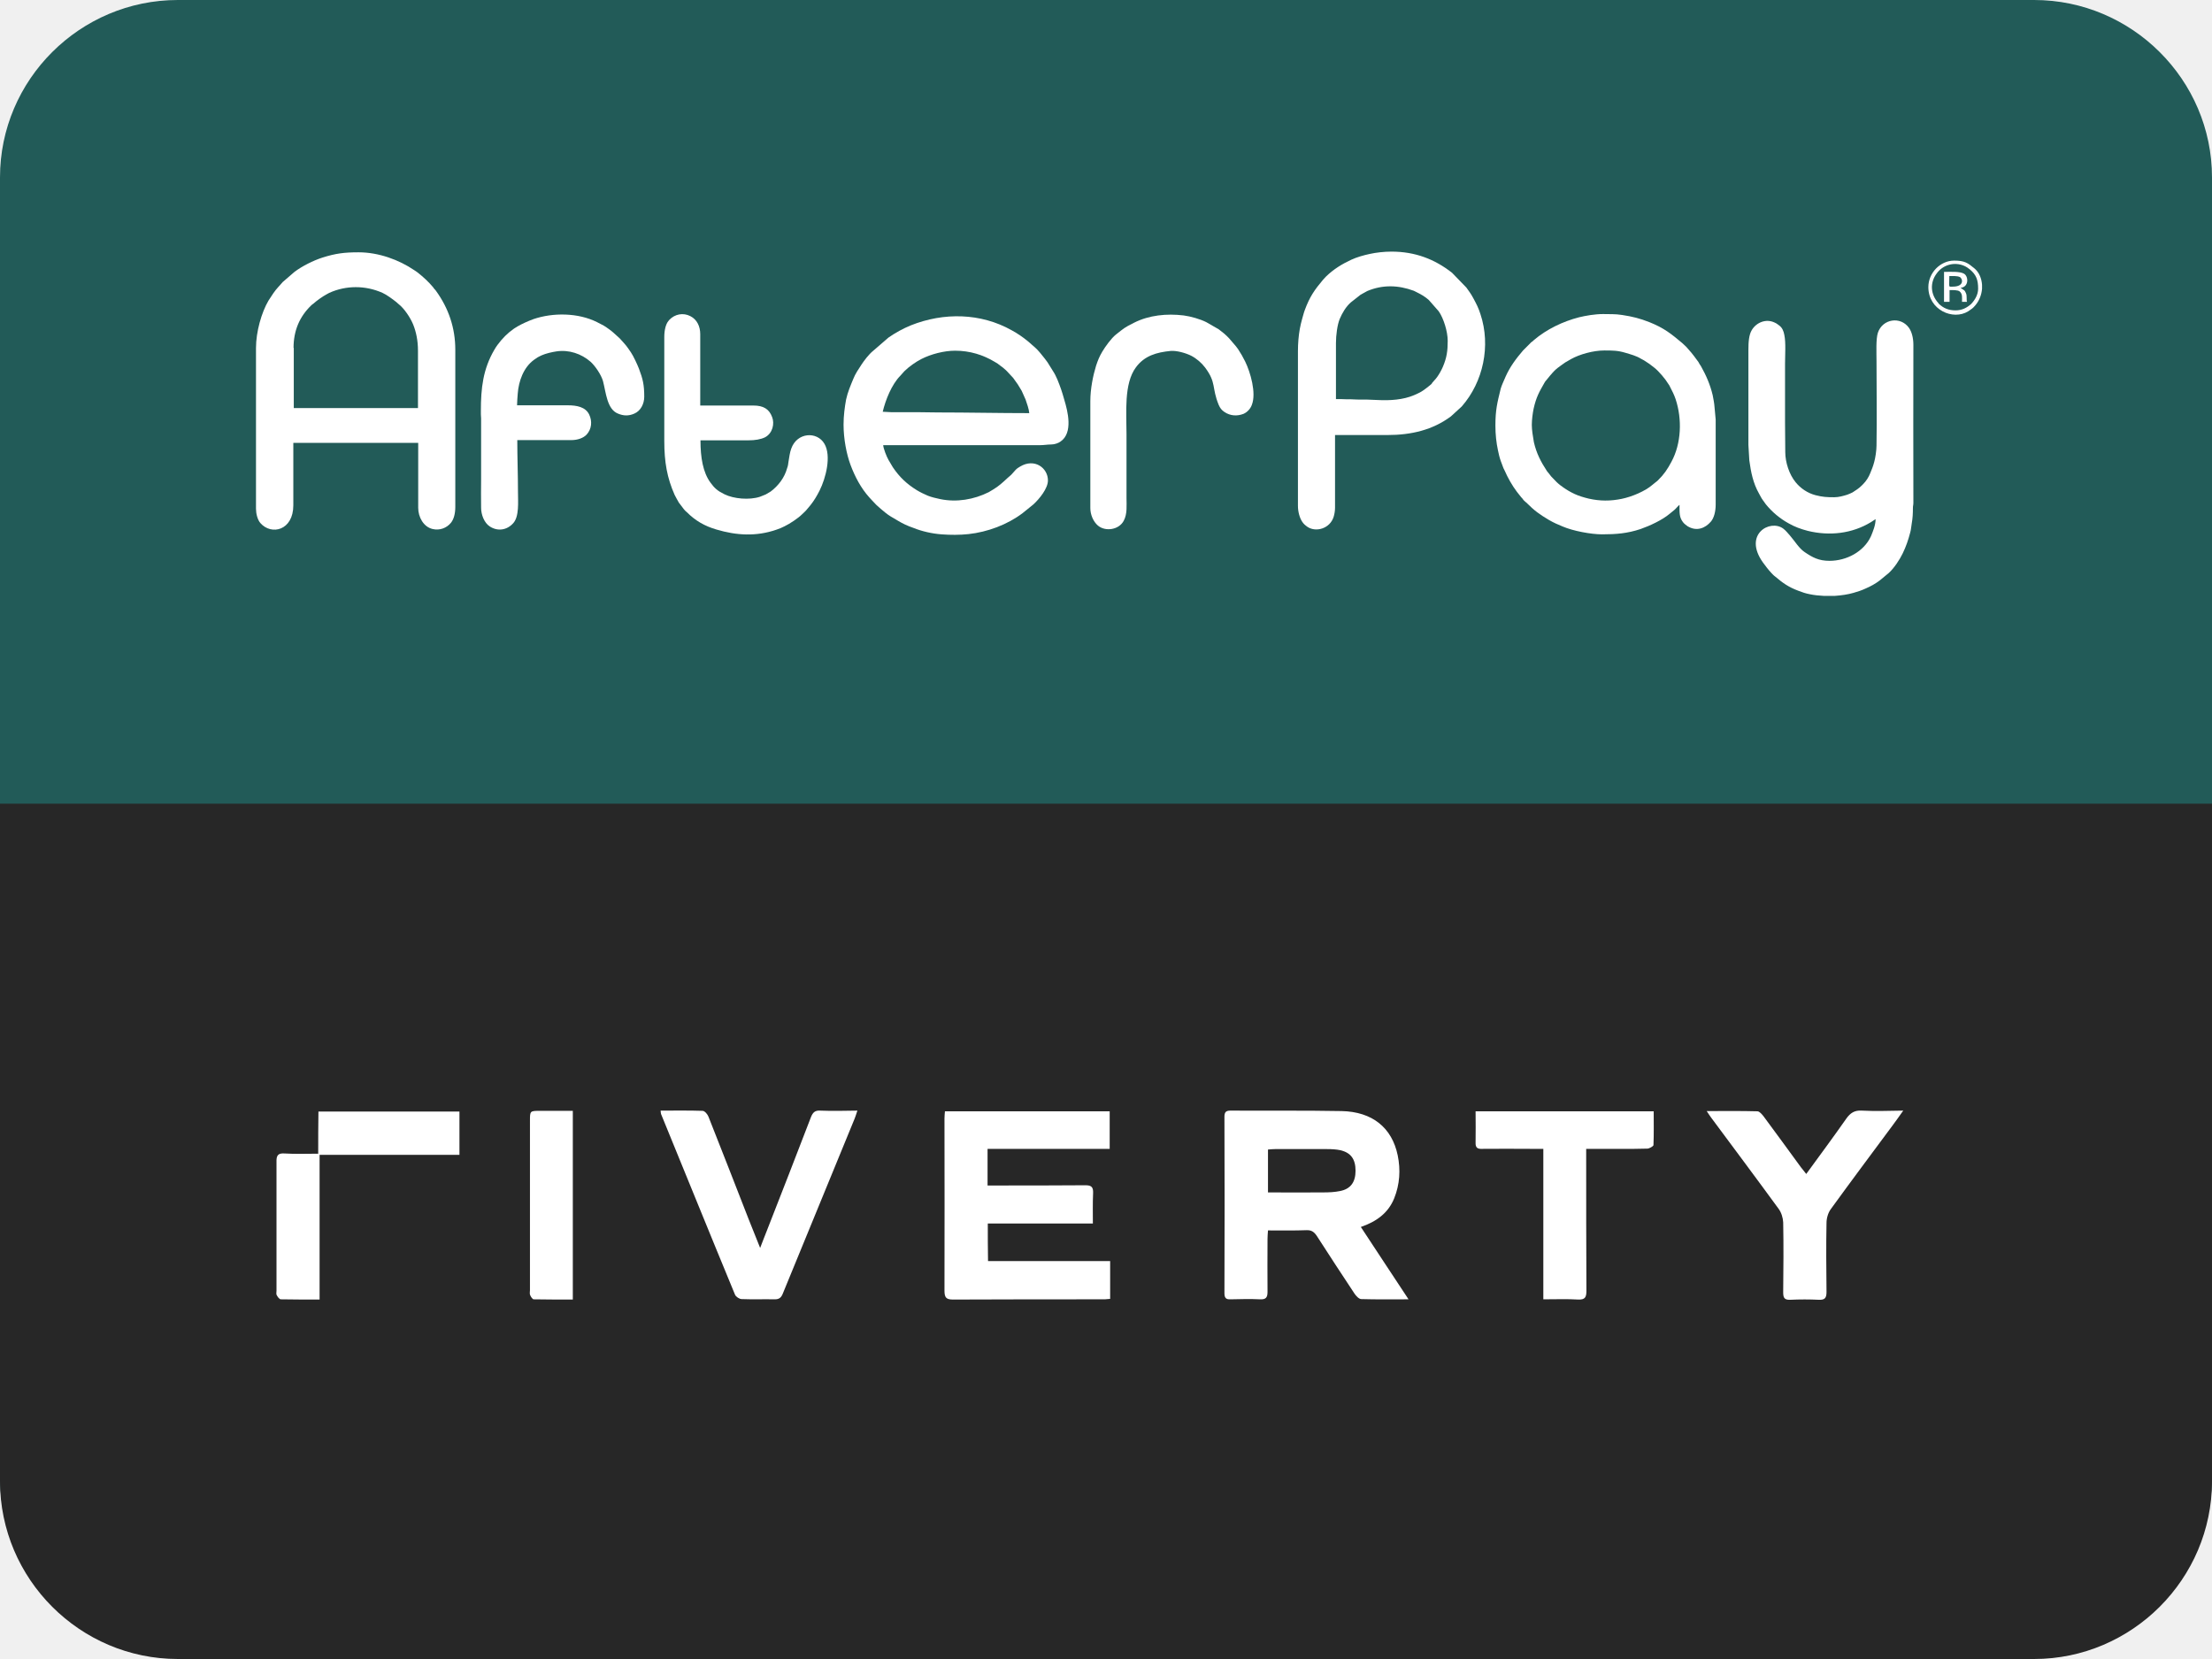
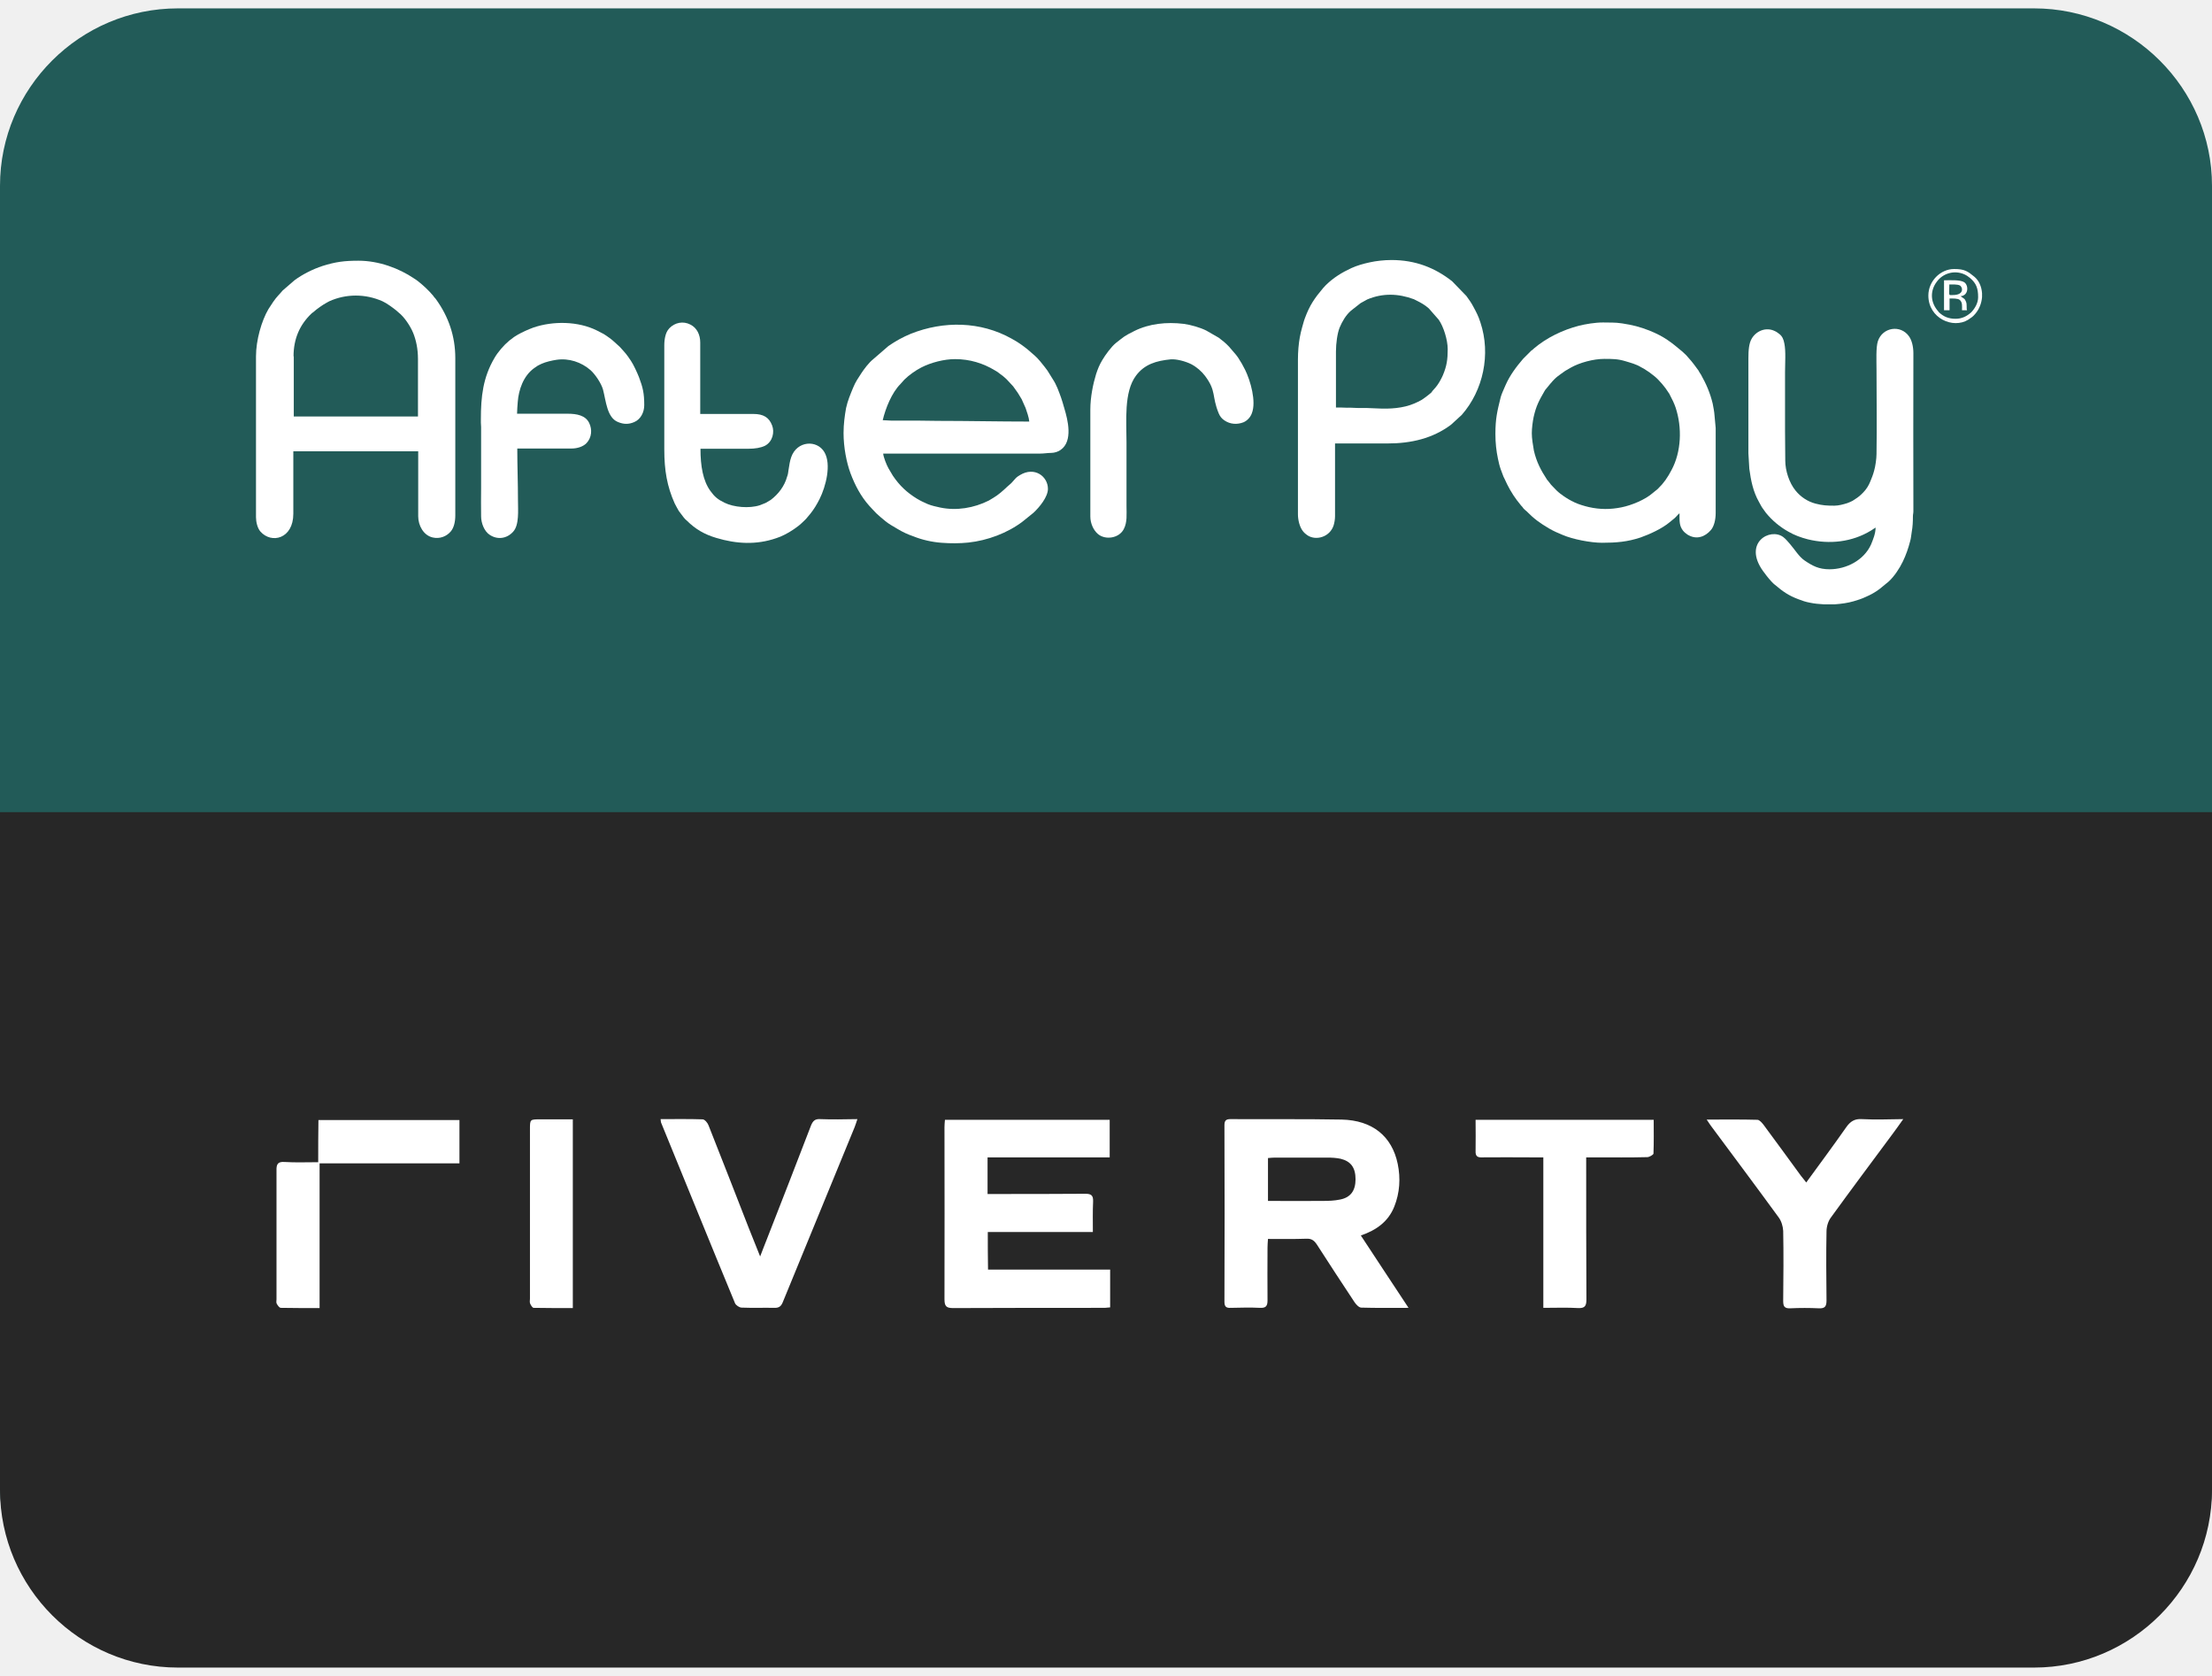
- <svg xmlns="http://www.w3.org/2000/svg" xmlns:xlink="http://www.w3.org/1999/xlink" version="1.1" id="Calque_1" x="0px" y="0px" viewBox="0 0 96 72" style="enable-background:new 0 0 96 72;" xml:space="preserve">
+ <svg xmlns="http://www.w3.org/2000/svg" xmlns:xlink="http://www.w3.org/1999/xlink" version="1.1" id="Calque_1" x="0px" y="0px" height="25" width="33" viewBox="0 0 96 72" style="enable-background:new 0 0 96 72;" xml:space="preserve">
  <style type="text/css">
	.st0{fill:#FFFFFF;}
	.st1{fill-rule:evenodd;clip-rule:evenodd;fill:#225B58;}
	.st2{clip-path:url(#SVGID_2_);fill-rule:evenodd;clip-rule:evenodd;fill:#272727;}
	.st3{fill-rule:evenodd;clip-rule:evenodd;fill:#D91E4C;}
	.st4{fill-rule:evenodd;clip-rule:evenodd;fill:#144986;}
	.st5{fill-rule:evenodd;clip-rule:evenodd;fill:none;stroke:#EDEDEE;stroke-miterlimit:10;}
	.st6{fill:#FEBF10;}
	.st7{fill:none;}
	.st8{fill-rule:evenodd;clip-rule:evenodd;fill:#FFFFFF;}
	.st9{fill-rule:evenodd;clip-rule:evenodd;fill:#191A1A;}
	.st10{clip-path:url(#SVGID_4_);fill-rule:evenodd;clip-rule:evenodd;fill:#222222;}
	.st11{fill-rule:evenodd;clip-rule:evenodd;fill:#E92127;}
	.st12{fill-rule:evenodd;clip-rule:evenodd;fill:#F79E1F;}
	.st13{fill:#1E3A6A;}
	.st14{fill:#1D3A6A;}
	.st15{fill:#5BC4EB;}
</style>
  <g>
    <path class="st1" d="M7.72,0h80.56C92.52,0,96,3.46,96,7.7v56.36c0,4.23-3.48,7.7-7.72,7.7H7.72c-4.25,0-7.72-3.46-7.72-7.7V7.7   C0,3.46,3.47,0,7.72,0" />
    <g>
      <defs>
        <path id="SVGID_1_" d="M7.72,0.02h80.56c4.25,0,7.72,3.47,7.72,7.72v56.54c0,4.25-3.48,7.72-7.72,7.72H7.72     C3.47,72,0,68.53,0,64.28V7.74C0,3.49,3.47,0.02,7.72,0.02" />
      </defs>
      <clipPath id="SVGID_2_">
        <use xlink:href="#SVGID_1_" style="overflow:visible;" />
      </clipPath>
      <polygon class="st2" points="97.93,34.88 -1.3,34.88 -3.97,71.98 33.42,91.99 106.36,82.63 102.04,33.53   " />
    </g>
  </g>
  <path class="st8" d="M11.11,15.1v6.98c0,0.2,0.06,0.47,0.19,0.62c0.48,0.55,1.43,0.32,1.43-0.77v-2.71h5.42v2.82  c0,0.4,0.23,0.83,0.63,0.92c0.3,0.07,0.6-0.04,0.79-0.27c0.13-0.16,0.19-0.41,0.19-0.69v-6.82c0-0.95-0.29-1.8-0.84-2.56  c-0.02-0.03-0.04-0.05-0.06-0.07c-0.02-0.02-0.04-0.05-0.06-0.08c-0.2-0.24-0.43-0.45-0.67-0.64c-0.05-0.04-0.1-0.07-0.16-0.11  c-0.65-0.44-1.53-0.77-2.41-0.77c-0.62,0-1,0.05-1.57,0.23c-0.4,0.13-0.88,0.37-1.21,0.62l-0.51,0.44  c-0.14,0.17-0.26,0.27-0.41,0.49l-0.21,0.32C11.35,13.56,11.11,14.4,11.11,15.1 M12.74,15.1c0-0.75,0.26-1.36,0.77-1.85  c0.04-0.04,0.05-0.04,0.09-0.07c0.14-0.13,0.41-0.32,0.58-0.41c0.05-0.02,0.06-0.04,0.11-0.06c0.73-0.33,1.57-0.33,2.31,0  c0.18,0.08,0.45,0.28,0.6,0.4c0.04,0.03,0.05,0.05,0.09,0.08c0.26,0.2,0.52,0.6,0.64,0.89c0.13,0.32,0.21,0.7,0.21,1.14v2.49h-5.39  V15.1z" />
  <path class="st8" d="M36.61,18.43c0,0.62,0.13,1.28,0.3,1.74c0.19,0.51,0.45,1.01,0.82,1.42c0.05,0.05,0.07,0.08,0.12,0.13  l0.18,0.19c0,0,0.01,0,0.01,0.01l0.18,0.16c0.13,0.11,0.28,0.24,0.43,0.33c0.21,0.12,0.42,0.26,0.64,0.36  c0.11,0.05,0.23,0.1,0.35,0.14c0.37,0.15,0.81,0.25,1.22,0.28c0.39,0.03,0.79,0.03,1.17-0.01c0.83-0.09,1.69-0.41,2.35-0.91  l0.47-0.38c0.26-0.24,0.63-0.69,0.63-1.04c0-0.54-0.58-0.98-1.21-0.6c-0.08,0.05-0.12,0.07-0.19,0.14l-0.17,0.19  c-0.02,0.02-0.02,0.02-0.04,0.04l-0.16,0.14c-0.19,0.18-0.38,0.35-0.6,0.48c-0.07,0.04-0.13,0.08-0.2,0.12  c-0.64,0.32-1.39,0.45-2.11,0.3c-0.18-0.04-0.37-0.08-0.54-0.15c-0.16-0.07-0.31-0.14-0.46-0.23c-0.44-0.27-0.76-0.57-1.05-1  l-0.19-0.32c-0.08-0.14-0.22-0.49-0.23-0.64h6.8c0.19,0,0.32-0.03,0.49-0.03c0.15,0,0.32-0.06,0.41-0.13  c0.55-0.38,0.31-1.31,0.16-1.81c-0.11-0.39-0.16-0.53-0.3-0.88c-0.06-0.14-0.12-0.26-0.2-0.38l-0.23-0.37  c-0.04-0.06-0.08-0.1-0.12-0.16c-0.08-0.11-0.32-0.4-0.42-0.48l-0.31-0.27c-0.22-0.18-0.45-0.34-0.71-0.48  c-1.34-0.75-2.94-0.78-4.37-0.21c-0.34,0.14-0.67,0.32-0.97,0.53l-0.74,0.64c0,0-0.01,0.01-0.01,0.01l-0.06,0.06  c-0.05,0.06-0.09,0.1-0.14,0.16c-0.05,0.06-0.08,0.1-0.13,0.17l-0.09,0.13c-0.13,0.2-0.27,0.4-0.36,0.63  c-0.12,0.29-0.24,0.57-0.31,0.89C36.66,17.67,36.61,18.04,36.61,18.43 M41.45,15.22c0.64,0,1.22,0.18,1.73,0.49  c0.09,0.05,0.15,0.09,0.22,0.15c0.12,0.09,0.12,0.08,0.26,0.21l0.02,0.02c0.01,0.01,0.01,0.01,0.02,0.02l0.27,0.29  c0.24,0.33,0.17,0.23,0.37,0.56l0.17,0.38c0.05,0.14,0.15,0.43,0.16,0.59c-1.32,0-2.65-0.03-3.97-0.03c-0.28,0-0.51-0.01-0.79-0.01  l-1.21,0c-0.14,0-0.24-0.02-0.39-0.02c0.12-0.51,0.39-1.19,0.77-1.57l0.17-0.19c0.19-0.19,0.5-0.41,0.74-0.53  C40.4,15.37,40.97,15.22,41.45,15.22z" />
  <path class="st8" d="M79.61,21.58c-0.33,0-0.51-0.01-0.82-0.09c-0.34-0.09-0.64-0.29-0.86-0.56c-0.28-0.34-0.45-0.87-0.45-1.31  l-0.01-1.27c0-0.85,0-1.71,0-2.56c0-0.38,0.04-0.92-0.03-1.25c-0.03-0.17-0.09-0.32-0.23-0.42c-0.07-0.05-0.1-0.08-0.19-0.12  c-0.37-0.18-0.79-0.01-0.99,0.32c-0.13,0.21-0.15,0.53-0.15,0.87l0,4.12l0.04,0.67c0.07,0.51,0.16,0.98,0.42,1.44  c0.06,0.1,0.1,0.2,0.17,0.29l0.13,0.18c0.27,0.33,0.6,0.61,0.98,0.82c0.26,0.15,0.53,0.25,0.84,0.33c0.94,0.23,1.92,0.12,2.74-0.38  c0.07-0.04,0.13-0.09,0.2-0.13c0,0.26-0.11,0.52-0.2,0.74c-0.31,0.68-1.07,1.07-1.8,1.07c-0.47,0-0.74-0.15-1.08-0.38  c-0.24-0.16-0.43-0.48-0.63-0.71c-0.1-0.11-0.18-0.22-0.3-0.31c-0.57-0.42-1.75,0.25-0.88,1.47c0.11,0.15,0.23,0.31,0.36,0.45  c0.06,0.06,0.1,0.11,0.17,0.16c0.33,0.28,0.58,0.46,1.01,0.62c0.15,0.06,0.33,0.12,0.5,0.15c0.19,0.04,0.39,0.06,0.59,0.07h0.5  c0.28-0.02,0.56-0.06,0.8-0.13c0.18-0.05,0.36-0.11,0.53-0.19c0.21-0.09,0.43-0.21,0.61-0.35l0.39-0.32  c0.24-0.22,0.47-0.57,0.61-0.86c0.14-0.29,0.24-0.58,0.32-0.89c0.02-0.08,0.03-0.11,0.04-0.2c0.01-0.07,0.02-0.15,0.03-0.21  c0.04-0.22,0.05-0.43,0.05-0.67c0-0.09,0.02-0.12,0.02-0.22c-0.01-2.29,0-4.57,0-6.86c0-0.29-0.07-0.56-0.19-0.73  c-0.37-0.52-1.15-0.39-1.35,0.21c-0.09,0.27-0.06,0.86-0.06,1.23c0,1.22,0.02,2.45,0,3.67c0,0.2-0.05,0.54-0.1,0.71  c-0.05,0.19-0.1,0.31-0.17,0.48c-0.07,0.18-0.18,0.35-0.31,0.48l-0.06,0.06c0,0-0.01,0.01-0.01,0.01c-0.12,0.12-0.25,0.2-0.39,0.29  c-0.08,0.04-0.15,0.07-0.23,0.1C80.01,21.52,79.8,21.58,79.61,21.58" />
  <path class="st8" d="M64.9,18.47c0,0.39,0.04,0.74,0.11,1.07c0.03,0.15,0.07,0.32,0.12,0.46l0.12,0.32c0.02,0.04,0.03,0.06,0.05,0.1  c0.14,0.32,0.32,0.64,0.53,0.92l0.19,0.24c0.03,0.03,0.05,0.05,0.07,0.08c0.03,0.04,0.03,0.05,0.07,0.08  c0.03,0.03,0.05,0.05,0.08,0.07c0.36,0.36,0.57,0.51,0.99,0.76c0.21,0.12,0.37,0.19,0.59,0.28c0.44,0.19,1.22,0.34,1.71,0.34  c0.61,0,1.1-0.04,1.67-0.23c0.4-0.14,0.94-0.39,1.26-0.66l0.22-0.18c0.07-0.06,0.14-0.16,0.21-0.21c0,0.36-0.01,0.54,0.15,0.75  c0.04,0.05,0.06,0.07,0.11,0.11c0.05,0.03,0.08,0.07,0.13,0.09c0.36,0.2,0.72,0.07,0.97-0.22c0.14-0.16,0.21-0.45,0.21-0.74v-3.69  l-0.05-0.54c-0.01-0.17-0.05-0.36-0.08-0.52c-0.11-0.46-0.28-0.85-0.51-1.26c-0.03-0.05-0.03-0.04-0.06-0.09  c-0.02-0.04-0.03-0.06-0.05-0.09c-0.07-0.1-0.3-0.41-0.39-0.5c-0.06-0.06-0.08-0.1-0.14-0.16l-0.17-0.16  c-0.48-0.4-0.78-0.65-1.43-0.91c-0.41-0.16-0.72-0.24-1.18-0.31c-0.32-0.05-0.52-0.03-0.83-0.04c-0.35,0-0.75,0.07-1.04,0.14  c-0.7,0.18-1.41,0.52-1.96,0.99c-0.03,0.03-0.05,0.05-0.08,0.07c-0.04,0.03-0.05,0.03-0.08,0.07l-0.31,0.31  c-0.3,0.35-0.57,0.71-0.76,1.14l-0.13,0.3c-0.03,0.08-0.06,0.14-0.08,0.22C64.98,17.48,64.9,17.79,64.9,18.47 M66.48,18.44  c0-0.23,0.04-0.52,0.08-0.71c0.11-0.49,0.24-0.72,0.47-1.12c0.02-0.04,0.05-0.08,0.08-0.11l0.18-0.22c0.01-0.01,0.01-0.01,0.02-0.02  c0.22-0.27,0.36-0.34,0.62-0.53l0.26-0.15c0.36-0.2,0.95-0.37,1.44-0.37c0.34,0,0.58,0,0.91,0.1c0.23,0.07,0.47,0.13,0.68,0.26  c0.05,0.03,0.08,0.04,0.13,0.07c0.21,0.13,0.26,0.17,0.45,0.32c0.19,0.15,0.48,0.49,0.61,0.71c0.03,0.04,0.05,0.07,0.07,0.12  c0.09,0.17,0.18,0.35,0.24,0.53c0.29,0.87,0.25,1.93-0.18,2.72c-0.09,0.17-0.15,0.27-0.26,0.43l-0.15,0.19c0,0-0.01,0.01-0.01,0.01  l-0.17,0.18c-0.04,0.04-0.06,0.05-0.11,0.09c-0.04,0.04-0.07,0.05-0.11,0.09c-0.33,0.29-0.91,0.53-1.35,0.62  c-0.49,0.1-0.94,0.1-1.43-0.01c-0.21-0.05-0.44-0.12-0.61-0.2c-0.21-0.1-0.31-0.16-0.5-0.29c-0.04-0.03-0.07-0.06-0.11-0.08  c-0.13-0.1-0.21-0.18-0.32-0.3c-0.07-0.07-0.12-0.12-0.18-0.21c-0.04-0.05-0.05-0.06-0.09-0.11c-0.27-0.41-0.46-0.78-0.57-1.26  C66.53,18.95,66.48,18.67,66.48,18.44z" />
  <path class="st8" d="M56.33,15.24v6.71c0,0.27,0.08,0.54,0.19,0.7c0.06,0.09,0.13,0.15,0.23,0.22c0.37,0.24,0.97,0.07,1.13-0.44  c0.03-0.1,0.06-0.25,0.06-0.39v-3.16h2.28c1.03,0,1.96-0.22,2.75-0.81l0.47-0.43c0.93-1.06,1.27-2.63,0.81-4.01  c-0.09-0.28-0.17-0.43-0.31-0.69c-0.1-0.19-0.18-0.29-0.3-0.46l-0.62-0.64c-0.75-0.59-1.6-0.92-2.63-0.92  c-0.32,0-0.67,0.04-0.94,0.1c-0.28,0.06-0.56,0.14-0.8,0.25c-0.41,0.19-0.77,0.41-1.1,0.73c-0.04,0.05-0.09,0.09-0.13,0.14  c-0.37,0.44-0.58,0.74-0.79,1.31c-0.05,0.13-0.08,0.27-0.12,0.4c-0.04,0.14-0.07,0.27-0.1,0.43C56.36,14.56,56.33,14.9,56.33,15.24   M57.98,17.32v-2.43c0-0.35,0.06-0.79,0.16-1.04c0.11-0.26,0.27-0.54,0.49-0.73l0.42-0.33l0.29-0.16c0.67-0.28,1.34-0.26,2.02-0.01  l0.1,0.05c0.2,0.1,0.37,0.19,0.55,0.35l0.43,0.49c0.21,0.3,0.39,0.88,0.39,1.28c0,0.44-0.04,0.73-0.21,1.13  c-0.06,0.14-0.16,0.32-0.24,0.43c-0.1,0.14-0.14,0.16-0.22,0.26l-0.01,0.02c0,0,0,0.01-0.01,0.01l-0.01,0.02  c-0.06,0.06-0.37,0.3-0.45,0.34c-0.16,0.08-0.12,0.07-0.31,0.15c-0.47,0.2-1.04,0.24-1.59,0.21c-0.35-0.02-0.53-0.02-0.88-0.02  c-0.17,0-0.27-0.02-0.43-0.01C58.28,17.32,58.13,17.32,57.98,17.32z" />
  <path class="st8" d="M28.83,14.62v4.52c0,0.91,0.12,1.6,0.45,2.34c0.03,0.06,0.06,0.11,0.09,0.17c0.03,0.06,0.06,0.11,0.09,0.16  l0.22,0.29c0.04,0.05,0.08,0.09,0.13,0.13c0.37,0.37,0.77,0.6,1.28,0.75c0.87,0.26,1.73,0.31,2.6,0.01  c0.13-0.04,0.24-0.09,0.36-0.15c0.23-0.11,0.59-0.35,0.76-0.52c0.14-0.14,0.12-0.1,0.25-0.26c0.16-0.18,0.3-0.38,0.42-0.6  c0.03-0.05,0.06-0.11,0.09-0.17c0.27-0.54,0.52-1.5,0.21-2.03c-0.32-0.55-1.19-0.5-1.44,0.21c-0.06,0.16-0.09,0.38-0.12,0.57  c-0.01,0.04-0.01,0.1-0.02,0.14c-0.01,0.05-0.02,0.09-0.04,0.14c-0.11,0.41-0.38,0.76-0.71,1.01l-0.22,0.13  c-0.07,0.03-0.17,0.07-0.25,0.1c-0.46,0.15-1.14,0.09-1.54-0.11c-0.29-0.14-0.43-0.26-0.61-0.51c-0.32-0.44-0.43-1.08-0.43-1.83  h2.08c0.29,0,0.53-0.04,0.72-0.13c0.34-0.18,0.42-0.6,0.31-0.88c-0.13-0.35-0.38-0.5-0.81-0.5h-2.31v-3.1  c0-0.32-0.13-0.63-0.43-0.78c-0.31-0.16-0.67-0.09-0.91,0.16l-0.04,0.05C28.89,14.07,28.83,14.34,28.83,14.62" />
  <path class="st8" d="M20.88,18.16l0,2.65c-0.01,0.4,0,0.81,0,1.23c0,0.29,0.13,0.65,0.38,0.81c0.34,0.22,0.74,0.16,1.01-0.14  c0.27-0.29,0.21-0.93,0.21-1.36c0-0.77-0.03-1.49-0.03-2.25h2.35c0.27,0,0.52-0.09,0.66-0.24c0.22-0.24,0.25-0.58,0.11-0.87  c-0.16-0.33-0.54-0.4-0.93-0.4h-2.2c0-0.16,0.02-0.35,0.03-0.51c0.04-0.54,0.25-1.13,0.7-1.46l0.16-0.11  c0.06-0.03,0.11-0.06,0.18-0.09c0.18-0.08,0.44-0.14,0.64-0.17c0.54-0.08,1.08,0.1,1.48,0.45c0.2,0.18,0.46,0.56,0.54,0.84  c0.13,0.49,0.17,1.22,0.65,1.41c0.24,0.1,0.46,0.11,0.71,0c0.28-0.12,0.43-0.43,0.43-0.73c0-0.52-0.06-0.77-0.23-1.22  c-0.07-0.18-0.24-0.55-0.35-0.71c-0.21-0.31-0.21-0.3-0.48-0.6l-0.11-0.1c-0.13-0.11-0.15-0.15-0.34-0.29  c-0.08-0.06-0.17-0.12-0.25-0.17l-0.29-0.15c-0.82-0.41-1.91-0.42-2.76-0.13c-0.06,0.02-0.13,0.05-0.18,0.07  c-0.13,0.05-0.22,0.1-0.35,0.16c-0.1,0.05-0.22,0.12-0.31,0.18l-0.21,0.16c-0.23,0.19-0.49,0.49-0.64,0.75  c-0.5,0.85-0.59,1.68-0.59,2.66c0,0.06,0,0.09,0,0.15L20.88,18.16z" />
  <path class="st8" d="M47.32,17.41v4.64c0,0.29,0.13,0.59,0.33,0.76c0.32,0.27,0.91,0.19,1.12-0.21c0.16-0.3,0.12-0.66,0.12-0.99  v-2.77c0-0.93-0.12-2.19,0.41-2.9c0.37-0.5,0.89-0.65,1.51-0.71c0.26-0.02,0.65,0.09,0.89,0.21c0.23,0.12,0.45,0.31,0.6,0.51  c0.5,0.67,0.28,0.86,0.59,1.62c0.06,0.14,0.13,0.23,0.25,0.31c0.25,0.17,0.55,0.19,0.83,0.08c0.16-0.07,0.3-0.22,0.36-0.39  c0.2-0.51-0.06-1.41-0.29-1.88c-0.1-0.2-0.19-0.36-0.31-0.54c-0.03-0.04-0.06-0.08-0.09-0.12l-0.3-0.35c0,0-0.01-0.01-0.01-0.01  c-0.13-0.14-0.29-0.27-0.44-0.38l-0.54-0.31c-0.26-0.13-0.67-0.25-0.98-0.29c-0.74-0.09-1.5-0.01-2.14,0.31  c-0.46,0.23-0.44,0.24-0.8,0.52c-0.2,0.16-0.46,0.52-0.59,0.74c-0.13,0.22-0.19,0.37-0.27,0.61C47.44,16.29,47.32,16.87,47.32,17.41  " />
  <path class="st8" d="M86.02,12.36v0.17c-0.02,0.26-0.12,0.52-0.29,0.72c-0.12,0.14-0.15,0.15-0.31,0.26  c-0.66,0.41-1.73-0.06-1.73-1.05c0-0.62,0.52-1.15,1.12-1.15c0.45,0,0.59,0.1,0.87,0.33C85.89,11.81,86,12.08,86.02,12.36   M84.87,13.47c-0.3,0-0.52-0.09-0.73-0.29l-0.01-0.02c-0.35-0.38-0.38-0.89-0.08-1.29c0.27-0.38,0.77-0.52,1.2-0.33  c0.09,0.04,0.18,0.1,0.25,0.16c0.27,0.23,0.35,0.45,0.35,0.83c0,0.26-0.14,0.49-0.3,0.66C85.36,13.36,85.15,13.47,84.87,13.47z" />
  <path class="st8" d="M84.37,13.1h0.24v-0.51c0.13,0,0.36-0.01,0.44,0.06c0.13,0.11,0.1,0.27,0.1,0.45h0.22  c-0.04-0.08,0.01-0.25-0.05-0.38c-0.03-0.06-0.04-0.1-0.09-0.13L85.1,12.5c0,0-0.01,0-0.01-0.01c0.36-0.03,0.35-0.49,0.15-0.61  c-0.18-0.11-0.61-0.08-0.87-0.08V13.1z M84.75,12.44c-0.2,0-0.15,0.07-0.15-0.46c0.13,0,0.34-0.01,0.45,0.04  C85.18,12.08,85.27,12.44,84.75,12.44z" />
  <g>
    <path class="st0" d="M60.51,52c0.24-0.6,0.28-1.23,0.15-1.86c-0.25-1.2-1.1-1.89-2.43-1.92c-1.61-0.03-3.22-0.01-4.83-0.02   c-0.2,0-0.26,0.07-0.26,0.27c0.01,2.55,0.01,5.11,0,7.66c0,0.22,0.09,0.27,0.27,0.26c0.43-0.01,0.86-0.02,1.28,0   c0.24,0.01,0.32-0.07,0.32-0.32c-0.01-0.77,0-1.53,0-2.3c0-0.11,0.01-0.22,0.02-0.37c0.57,0,1.12,0.01,1.67-0.01   c0.21-0.01,0.33,0.07,0.45,0.25c0.54,0.84,1.09,1.68,1.64,2.51c0.07,0.1,0.19,0.23,0.29,0.23c0.66,0.02,1.32,0.01,2.05,0.01   c-0.71-1.08-1.39-2.1-2.07-3.14C59.73,53.02,60.25,52.65,60.51,52z M58.16,51.69c-0.24,0.05-0.49,0.06-0.73,0.06   c-0.79,0.01-1.59,0-2.4,0c0-0.64,0-1.24,0-1.86c0.11-0.01,0.21-0.02,0.31-0.02c0.75,0,1.51,0,2.26,0c0.19,0,0.39,0.01,0.58,0.05   c0.45,0.11,0.65,0.39,0.65,0.89C58.83,51.3,58.62,51.6,58.16,51.69z" />
    <path class="st0" d="M42.87,53.1c1.52,0,3.03,0,4.56,0c0-0.46-0.01-0.89,0.01-1.32c0.01-0.26-0.07-0.34-0.33-0.34   c-1.3,0.01-2.61,0.01-3.92,0.01c-0.11,0-0.22,0-0.33,0c0-0.55,0-1.05,0-1.59c1.77,0,3.53,0,5.3,0c0-0.57,0-1.1,0-1.63   c-2.39,0-4.76,0-7.15,0c-0.01,0.12-0.02,0.22-0.02,0.32c0,2.49,0.01,4.98,0,7.47c0,0.31,0.09,0.38,0.38,0.38   c2.19-0.01,4.38-0.01,6.58-0.01c0.08,0,0.15-0.02,0.23-0.02c0-0.55,0-1.07,0-1.64c-1.78,0-3.55,0-5.3,0   C42.87,54.17,42.87,53.65,42.87,53.1z" />
    <path class="st0" d="M35.58,48.2c-0.21-0.01-0.3,0.08-0.38,0.27c-0.64,1.66-1.28,3.32-1.93,4.97c-0.09,0.22-0.17,0.44-0.28,0.72   c-0.18-0.46-0.34-0.85-0.5-1.25c-0.58-1.48-1.15-2.96-1.74-4.44c-0.04-0.11-0.16-0.25-0.25-0.26c-0.6-0.02-1.2-0.01-1.83-0.01   c0.01,0.09,0.01,0.12,0.02,0.15c1.07,2.61,2.13,5.23,3.21,7.84c0.04,0.09,0.19,0.19,0.29,0.19c0.48,0.02,0.96,0,1.44,0.01   c0.18,0,0.27-0.07,0.34-0.24c1.04-2.54,2.08-5.07,3.12-7.6c0.04-0.1,0.07-0.2,0.12-0.35C36.63,48.21,36.1,48.22,35.58,48.2z" />
    <path class="st0" d="M64.04,48.23c0,0.47,0.01,0.91,0,1.35c-0.01,0.23,0.08,0.29,0.29,0.28c0.7-0.01,1.41,0,2.11,0   c0.17,0,0.34,0,0.54,0c0,2.2,0,4.35,0,6.53c0.54,0,1.03-0.02,1.52,0.01c0.29,0.01,0.35-0.1,0.35-0.38   c-0.01-1.92-0.01-3.85-0.01-5.77c0-0.12,0-0.24,0-0.39c0.17,0,0.3,0,0.42,0c0.74,0,1.49,0.01,2.23-0.01c0.09,0,0.26-0.1,0.27-0.15   c0.02-0.49,0.01-0.98,0.01-1.47C69.17,48.23,66.61,48.23,64.04,48.23z" />
    <path class="st0" d="M80.8,48.2c-0.31-0.02-0.5,0.1-0.68,0.36c-0.56,0.8-1.14,1.58-1.73,2.39c-0.09-0.12-0.16-0.2-0.23-0.29   c-0.54-0.74-1.08-1.48-1.62-2.21c-0.07-0.09-0.18-0.22-0.27-0.22c-0.71-0.02-1.42-0.01-2.2-0.01c0.09,0.14,0.14,0.21,0.19,0.28   c0.98,1.32,1.96,2.63,2.93,3.96c0.12,0.16,0.19,0.39,0.2,0.59c0.02,1.01,0.01,2.02,0,3.03c0,0.23,0.04,0.34,0.3,0.33   c0.42-0.02,0.84-0.02,1.25,0c0.25,0.01,0.33-0.07,0.33-0.34c-0.01-1-0.02-2,0-3c0-0.2,0.07-0.44,0.19-0.6   c0.87-1.2,1.76-2.39,2.65-3.59c0.15-0.2,0.3-0.41,0.49-0.68C81.96,48.21,81.38,48.23,80.8,48.2z" />
    <path class="st0" d="M13.81,50.07c-0.51,0-0.99,0.02-1.46-0.01c-0.29-0.02-0.36,0.09-0.35,0.38C12,52.3,12,54.16,12,56.02   c0,0.06-0.02,0.14,0.01,0.19c0.04,0.07,0.11,0.18,0.18,0.18c0.55,0.01,1.1,0.01,1.68,0.01c0-2.1,0-4.16,0-6.28   c2.06,0,4.06,0,6.07,0c0-0.65,0-1.26,0-1.88c-2.05,0-4.07,0-6.12,0C13.81,48.85,13.81,49.44,13.81,50.07z" />
    <path class="st0" d="M23.44,48.21c-0.44,0-0.44,0-0.44,0.44c0,2.45,0,4.9,0,7.34c0,0.07-0.02,0.16,0.01,0.22   c0.03,0.07,0.1,0.18,0.15,0.18c0.56,0.01,1.12,0.01,1.7,0.01c0-2.74,0-5.44,0-8.19C24.37,48.21,23.9,48.21,23.44,48.21z" />
  </g>
</svg>
